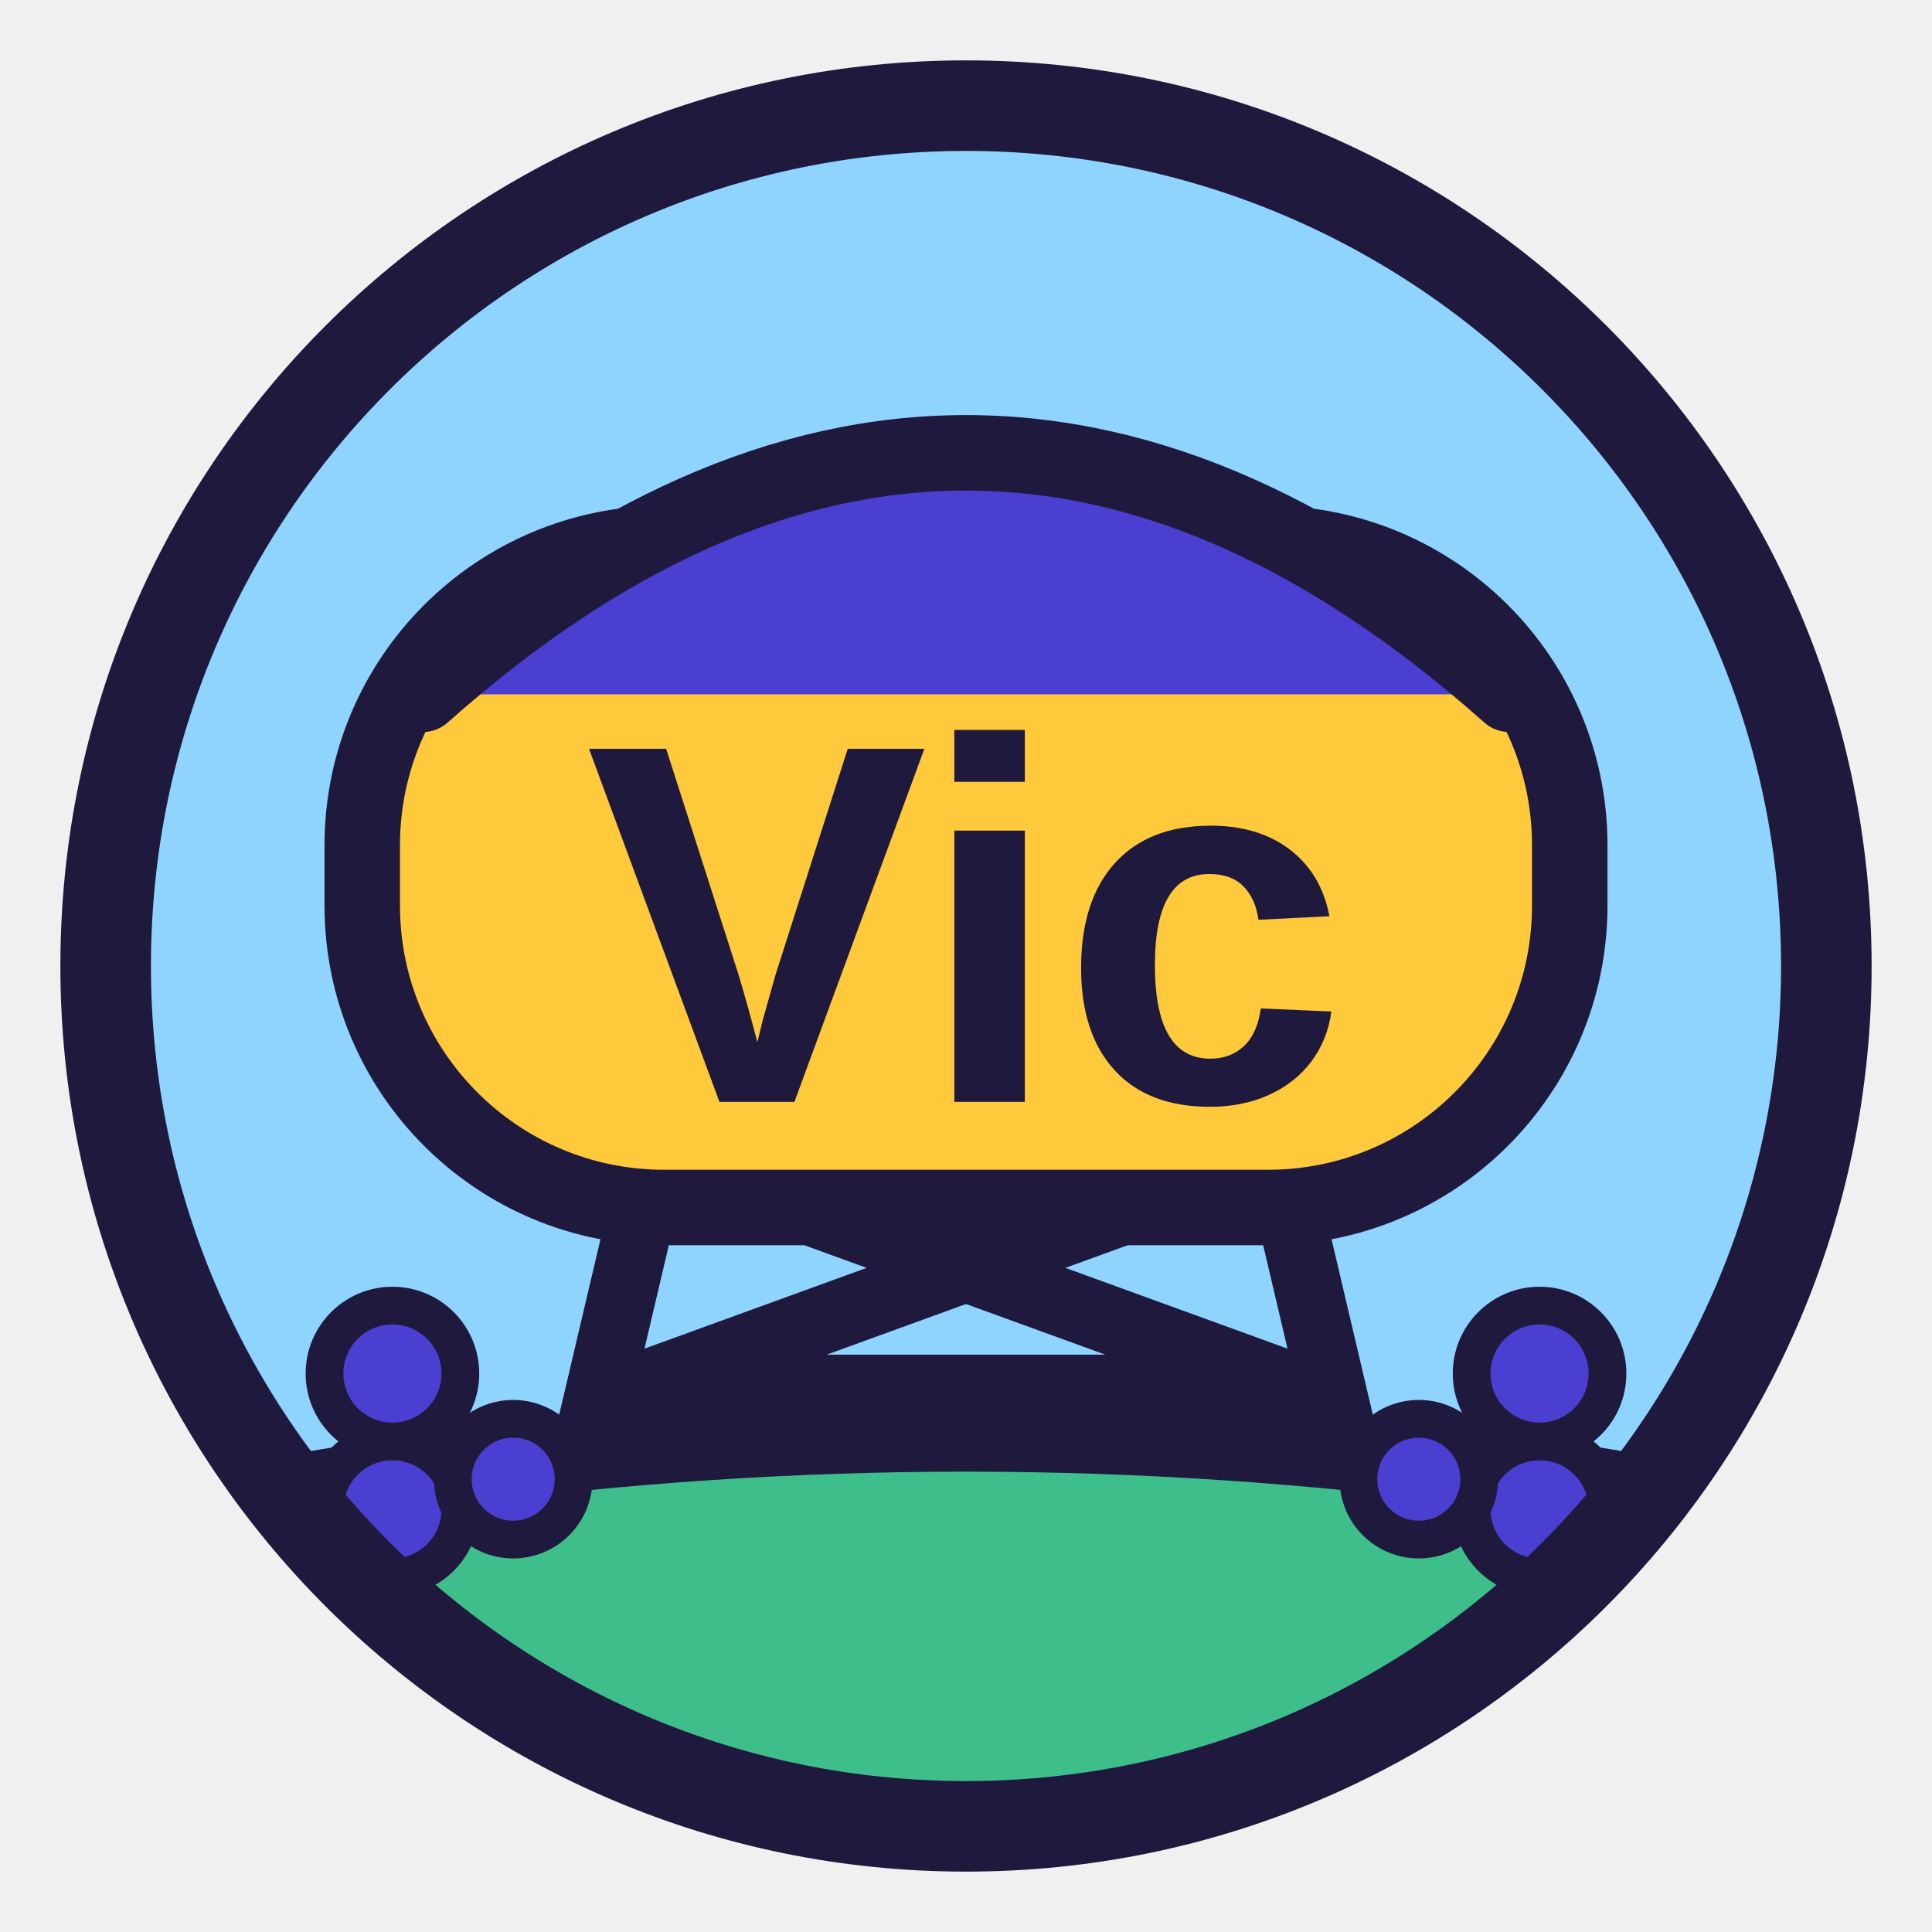
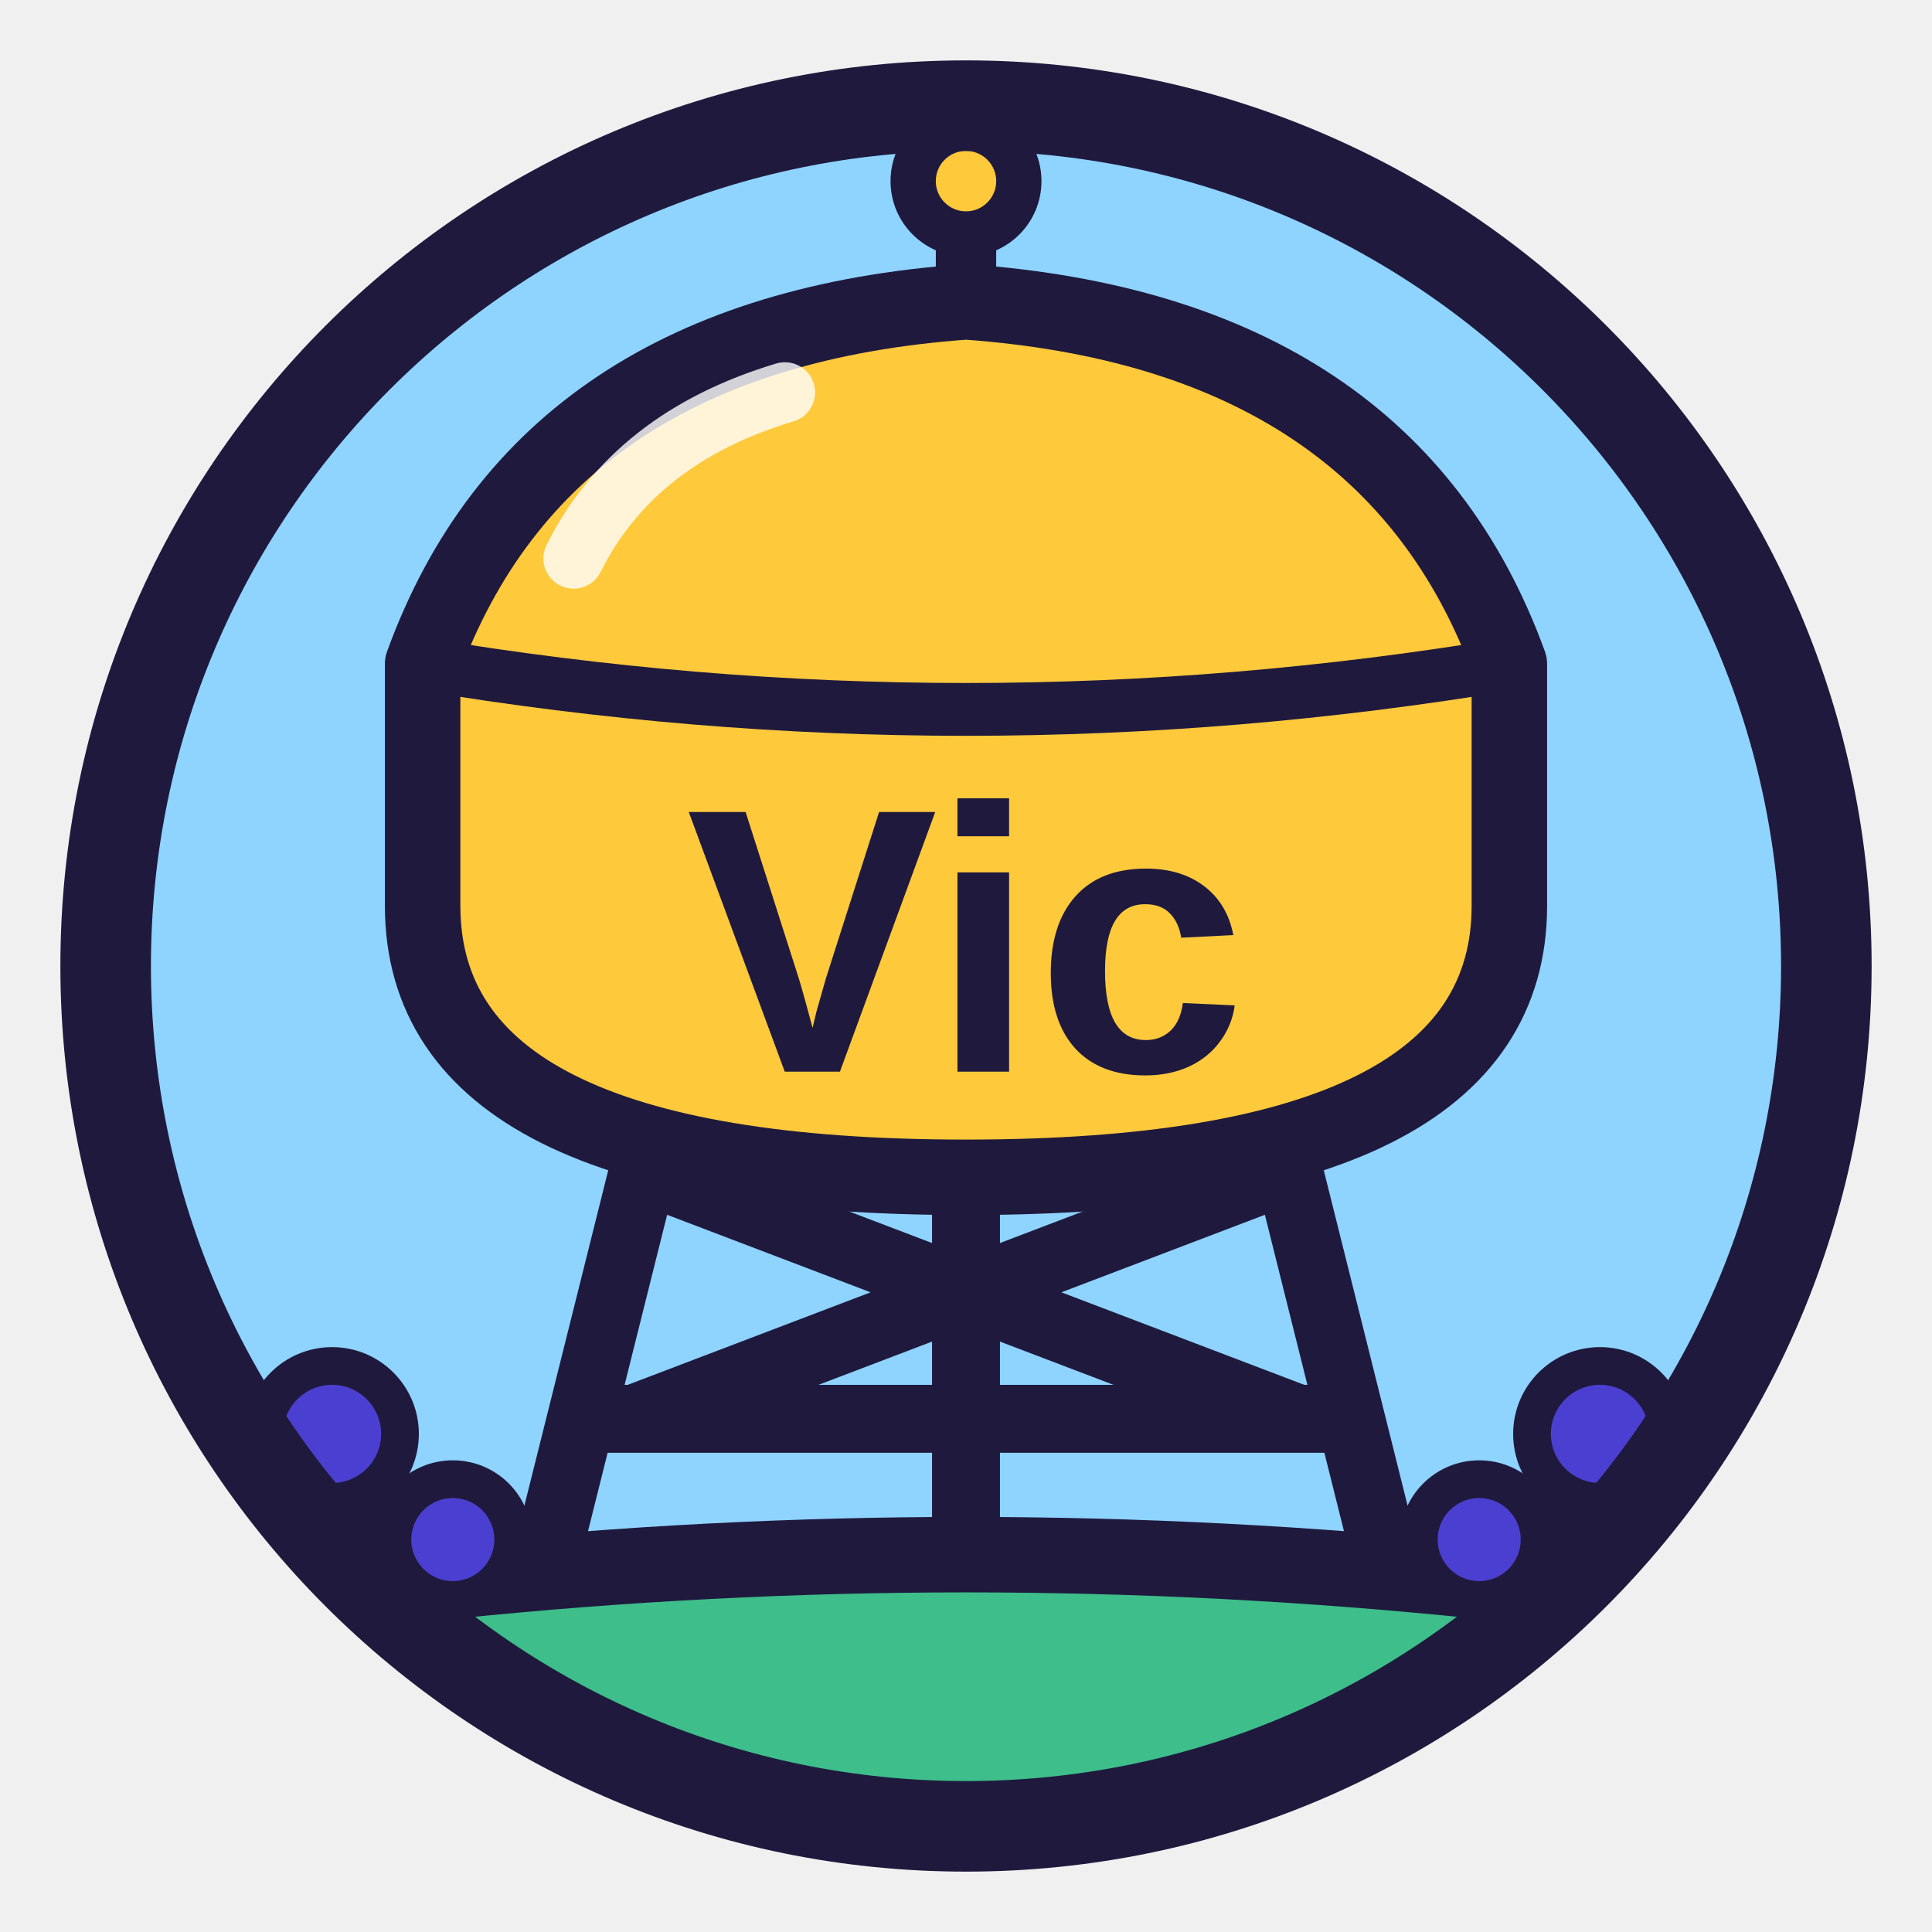
<svg xmlns="http://www.w3.org/2000/svg" viewBox="0 0 128 128" role="img" aria-label="The Vic 361">
  <defs>
    <clipPath id="c">
      <circle cx="64" cy="64" r="57" />
    </clipPath>
  </defs>
  <circle cx="64" cy="64" r="57" fill="#8FD3FF" />
  <g clip-path="url(#c)" stroke="#1F1A3D" stroke-width="5" stroke-linejoin="round" stroke-linecap="round">
-     <path d="M44 74l-8 34M84 74l8 34M40 92h48M42 92l44-16M86 92l-44-16" fill="none" stroke-width="4.5" />
-     <path d="M-4 104Q64 86 132 104V132H-4Z" fill="#3DBE8B" />
-     <rect x="24" y="36" width="80" height="44" rx="20" fill="#FFC93C" />
-     <path d="M28 46Q64 14 100 46" fill="#4B3FD1" />
-     <text x="64" y="73" text-anchor="middle" font-family="Fredoka, 'Arial Black', Arial, sans-serif" font-weight="700" font-size="34" fill="#1F1A3D" stroke="none">Vic</text>
+     <path d="M44 72l-10 40M84 72l10 40M64 76v36M40 94h48M42 94l42-16M86 94l-42-16" fill="none" stroke-width="4.5" />
+     <path d="M-4 110Q64 96 132 110V132H-4Z" fill="#3DBE8B" />
+     <path d="M28 44Q36 22 64 20Q92 22 100 44V60Q100 78 64 78Q28 78 28 60Z" fill="#FFC93C" />
+     <path d="M64 20v-6" fill="none" stroke-width="4" />
+     <circle cx="64" cy="12" r="3.5" fill="#FFC93C" stroke-width="3" />
+     <path d="M28 44Q64 50 100 44" fill="none" stroke-width="3.5" />
+     <path d="M38 37Q42 29 52 26" fill="none" stroke="#FFFFFF" stroke-width="4" opacity="0.8" />
+     <text x="64" y="71" text-anchor="middle" font-family="Fredoka, 'Arial Black', Arial, sans-serif" font-weight="700" font-size="25" fill="#1F1A3D" stroke="none">Vic</text>
    <g fill="#4B3FD1" stroke-width="2.5">
-       <circle cx="26" cy="100" r="4.5" />
-       <circle cx="26" cy="91" r="4.5" />
-       <circle cx="34" cy="98" r="4" />
-       <circle cx="102" cy="100" r="4.5" />
-       <circle cx="102" cy="91" r="4.5" />
-       <circle cx="94" cy="98" r="4" />
+       <circle cx="22" cy="104" r="4.5" />
+       <circle cx="22" cy="95" r="4.5" />
+       <circle cx="30" cy="102" r="4" />
+       <circle cx="106" cy="104" r="4.5" />
+       <circle cx="106" cy="95" r="4.5" />
+       <circle cx="98" cy="102" r="4" />
    </g>
  </g>
  <circle cx="64" cy="64" r="57" fill="none" stroke="#1F1A3D" stroke-width="6" />
</svg>
